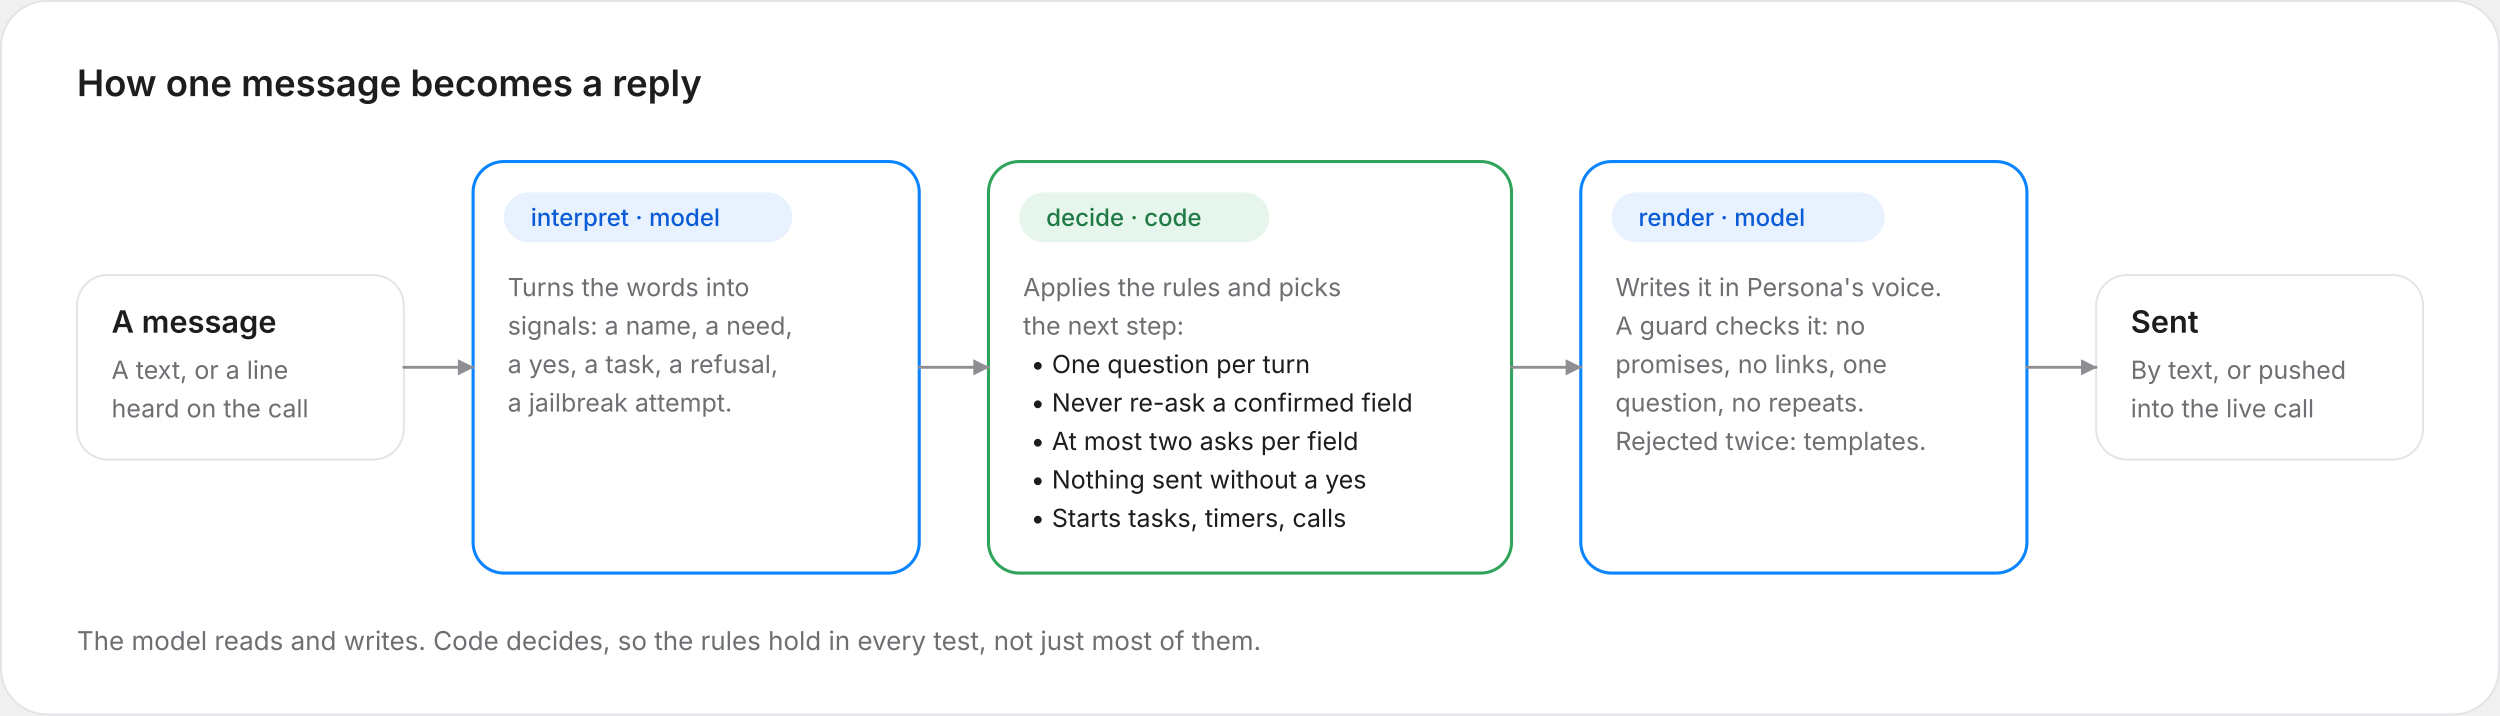
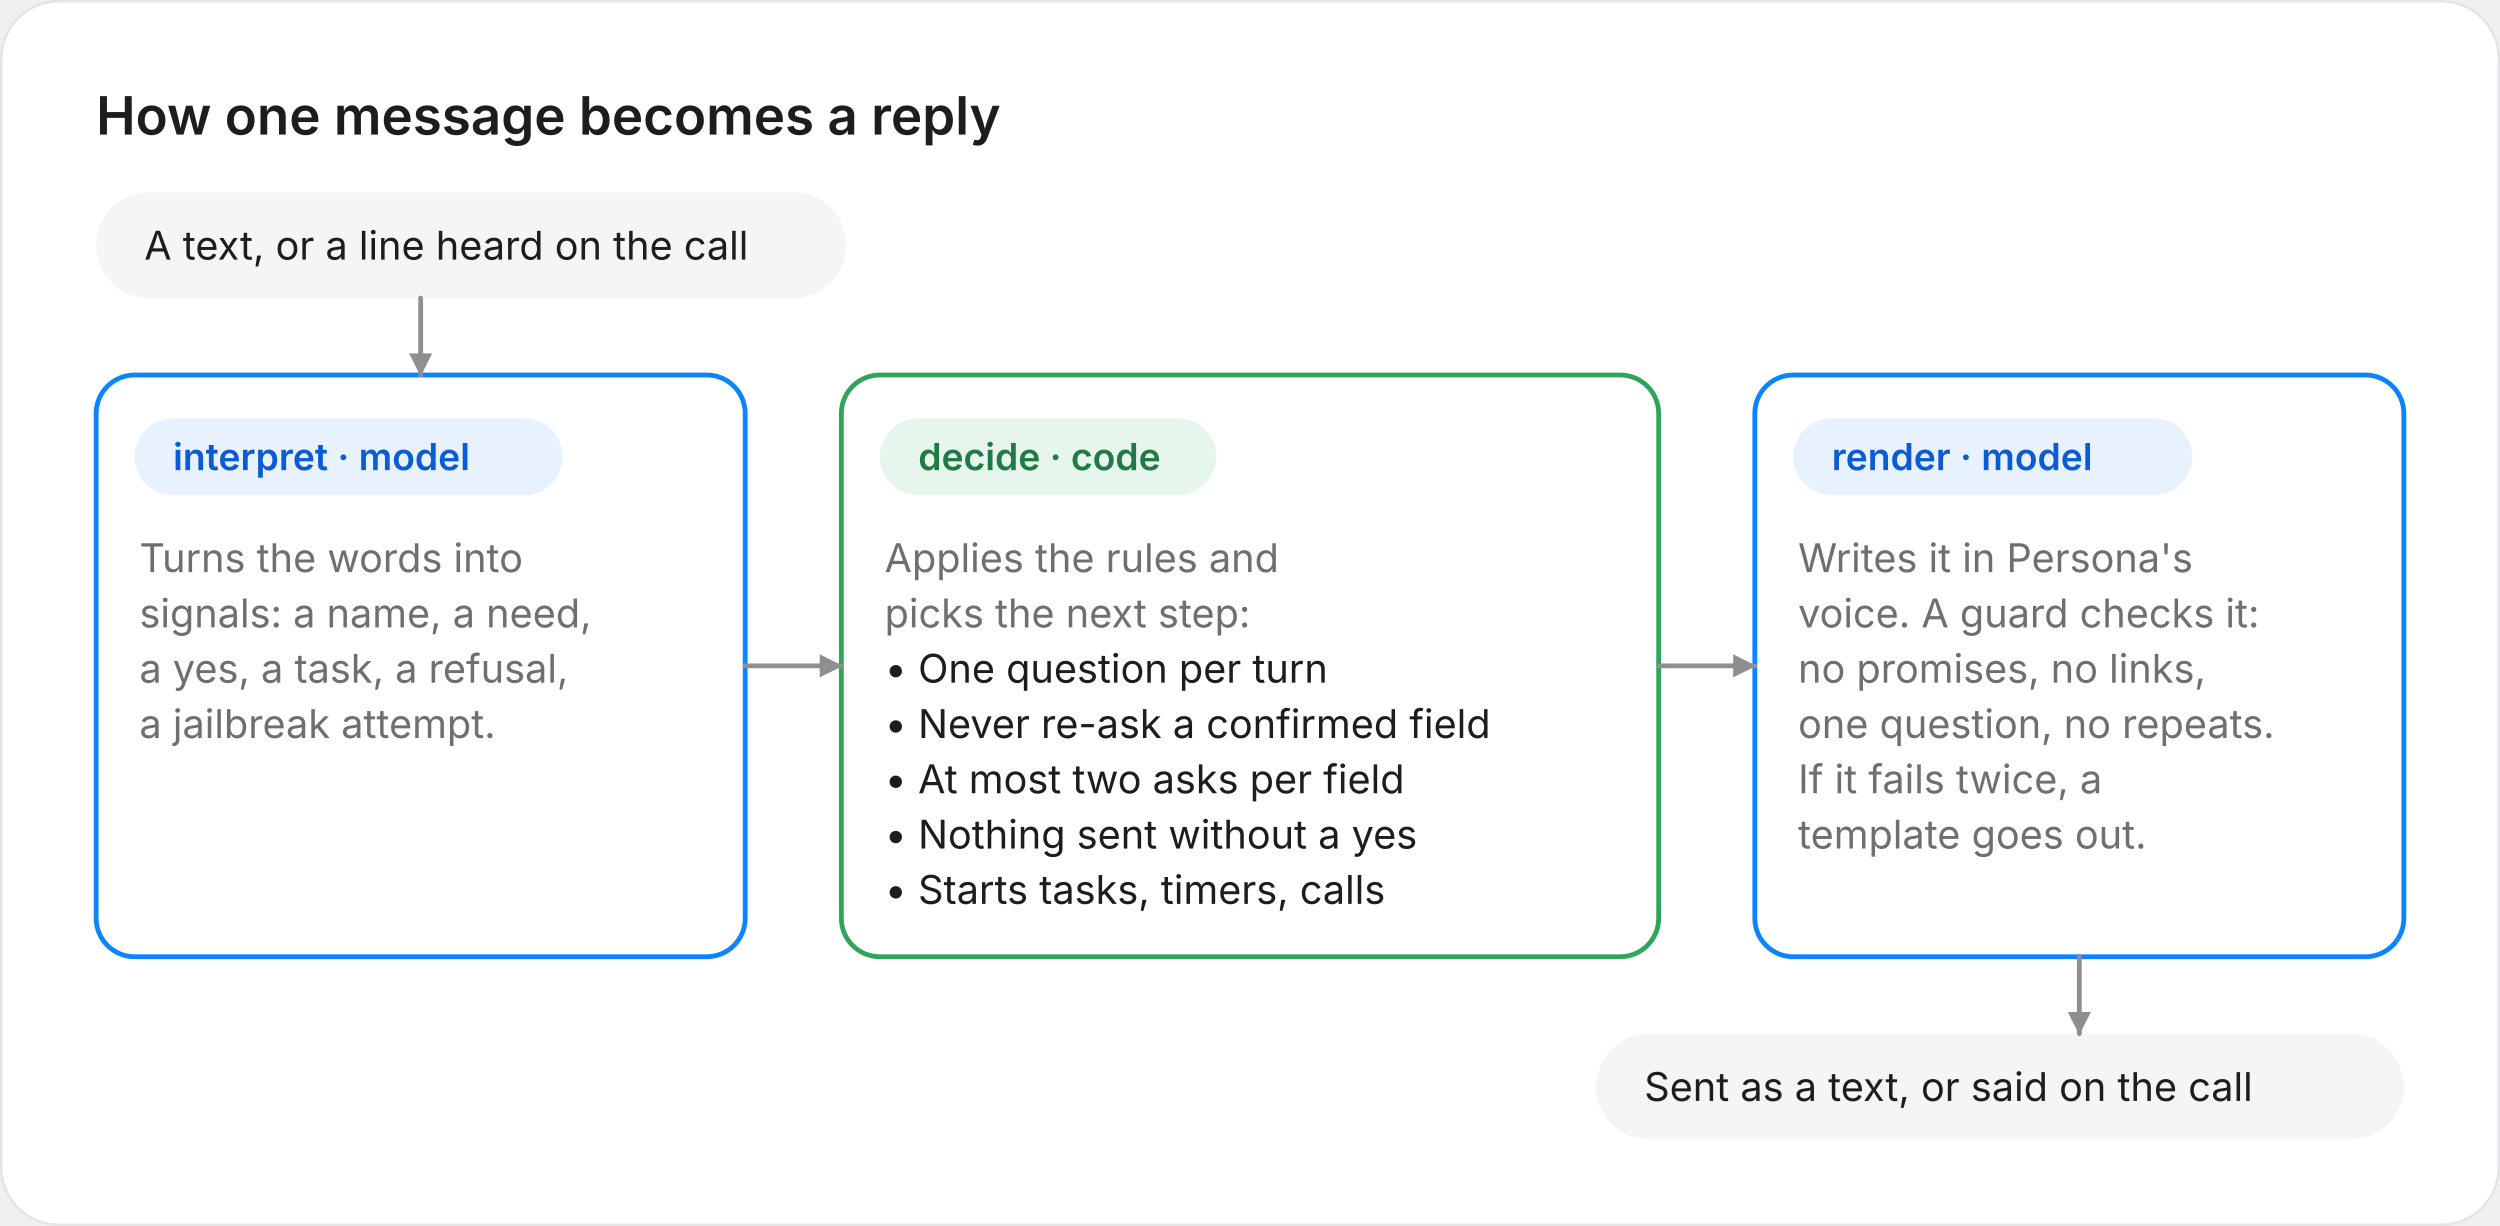
- <svg xmlns="http://www.w3.org/2000/svg" width="1300" height="372" viewBox="0 0 1300 372" font-family="-apple-system, BlinkMacSystemFont, 'SF Pro Text', 'Segoe UI', Inter, Helvetica, Arial, sans-serif" role="img" aria-label="How one message becomes a reply: a model reads, code decides, a model writes">
+ <svg xmlns="http://www.w3.org/2000/svg" width="1040" height="510" viewBox="0 0 1040 510" font-family="-apple-system, BlinkMacSystemFont, 'SF Pro Text', 'Segoe UI', Inter, Helvetica, Arial, sans-serif" role="img" aria-label="How one message becomes a reply: a model reads, code decides, a model writes">
  <defs>
-     <marker id="arrow" viewBox="0 0 10 10" refX="8.5" refY="5" markerWidth="7" markerHeight="7" orient="auto">
+     <marker id="arrow" viewBox="0 0 10 10" refX="8.5" refY="5" markerWidth="6" markerHeight="6" orient="auto">
      <path d="M1 1 L9 5 L1 9 z" fill="#8e8e93" />
    </marker>
-     <marker id="arrow-start" viewBox="0 0 10 10" refX="1.5" refY="5" markerWidth="7" markerHeight="7" orient="auto">
+     <marker id="arrow-start" viewBox="0 0 10 10" refX="1.5" refY="5" markerWidth="6" markerHeight="6" orient="auto">
      <path d="M9 1 L1 5 L9 9 z" fill="#8e8e93" />
    </marker>
-     <marker id="arrow-blue" viewBox="0 0 10 10" refX="8.5" refY="5" markerWidth="7" markerHeight="7" orient="auto">
+     <marker id="arrow-blue" viewBox="0 0 10 10" refX="8.5" refY="5" markerWidth="6" markerHeight="6" orient="auto">
      <path d="M1 1 L9 5 L1 9 z" fill="#0a84ff" />
    </marker>
-     <marker id="arrow-start-blue" viewBox="0 0 10 10" refX="1.5" refY="5" markerWidth="7" markerHeight="7" orient="auto">
+     <marker id="arrow-start-blue" viewBox="0 0 10 10" refX="1.5" refY="5" markerWidth="6" markerHeight="6" orient="auto">
      <path d="M9 1 L1 5 L9 9 z" fill="#0a84ff" />
    </marker>
+     <marker id="arrow-green" viewBox="0 0 10 10" refX="8.5" refY="5" markerWidth="6" markerHeight="6" orient="auto">
+       <path d="M1 1 L9 5 L1 9 z" fill="#30a45b" />
+     </marker>
+     <marker id="arrow-start-green" viewBox="0 0 10 10" refX="1.5" refY="5" markerWidth="6" markerHeight="6" orient="auto">
+       <path d="M9 1 L1 5 L9 9 z" fill="#30a45b" />
+     </marker>
  </defs>
-   <rect x="0.5" y="0.5" width="1299" height="371" rx="24" fill="#ffffff" stroke="#e3e3e8" />
-   <text x="40" y="50" font-size="19" fill="#1d1d1f" font-weight="600" text-anchor="start">How one message becomes a reply</text>
-   <rect x="40" y="143.0" width="170" height="96" rx="16" fill="#ffffff" stroke="#e3e3e8" stroke-width="1" />
-   <text x="58" y="173.0" font-size="16" fill="#1d1d1f" font-weight="600" text-anchor="start">A message</text>
-   <text x="58" y="197.0" font-size="13" fill="#6e6e73" font-weight="400" text-anchor="start">A text, or a line</text>
-   <text x="58" y="217.0" font-size="13" fill="#6e6e73" font-weight="400" text-anchor="start">heard on the call</text>
-   <rect x="246" y="84" width="232" height="214" rx="16" fill="#ffffff" stroke="#0a84ff" stroke-width="1.6" />
-   <rect x="262" y="100" width="150" height="26" rx="13.0" fill="#e8f2ff" />
-   <text x="276" y="117.5" font-size="12.5" fill="#0a5bd6" font-weight="500" text-anchor="start">interpret · model</text>
-   <text x="264" y="154" font-size="13" fill="#6e6e73" font-weight="400" text-anchor="start">Turns the words into</text>
-   <text x="264" y="174" font-size="13" fill="#6e6e73" font-weight="400" text-anchor="start">signals: a name, a need,</text>
-   <text x="264" y="194" font-size="13" fill="#6e6e73" font-weight="400" text-anchor="start">a yes, a task, a refusal,</text>
-   <text x="264" y="214" font-size="13" fill="#6e6e73" font-weight="400" text-anchor="start">a jailbreak attempt.</text>
-   <rect x="514" y="84" width="272" height="214" rx="16" fill="#ffffff" stroke="#30a45b" stroke-width="1.6" />
-   <rect x="530" y="100" width="130" height="26" rx="13.0" fill="#e7f6ec" />
-   <text x="544" y="117.5" font-size="12.5" fill="#1f7a45" font-weight="500" text-anchor="start">decide · code</text>
-   <text x="532" y="154" font-size="13" fill="#6e6e73" font-weight="400" text-anchor="start">Applies the rules and picks</text>
-   <text x="532" y="174" font-size="13" fill="#6e6e73" font-weight="400" text-anchor="start">the next step:</text>
-   <text x="536" y="194" font-size="13" fill="#1d1d1f" font-weight="400" text-anchor="start">• One question per turn</text>
-   <text x="536" y="214" font-size="13" fill="#1d1d1f" font-weight="400" text-anchor="start">• Never re-ask a confirmed field</text>
-   <text x="536" y="234" font-size="13" fill="#1d1d1f" font-weight="400" text-anchor="start">• At most two asks per field</text>
-   <text x="536" y="254" font-size="13" fill="#1d1d1f" font-weight="400" text-anchor="start">• Nothing sent without a yes</text>
-   <text x="536" y="274" font-size="13" fill="#1d1d1f" font-weight="400" text-anchor="start">• Starts tasks, timers, calls</text>
-   <rect x="822" y="84" width="232" height="214" rx="16" fill="#ffffff" stroke="#0a84ff" stroke-width="1.6" />
-   <rect x="838" y="100" width="142" height="26" rx="13.0" fill="#e8f2ff" />
-   <text x="852" y="117.5" font-size="12.5" fill="#0a5bd6" font-weight="500" text-anchor="start">render · model</text>
-   <text x="840" y="154" font-size="13" fill="#6e6e73" font-weight="400" text-anchor="start">Writes it in Persona's voice.</text>
-   <text x="840" y="174" font-size="13" fill="#6e6e73" font-weight="400" text-anchor="start">A guard checks it: no</text>
-   <text x="840" y="194" font-size="13" fill="#6e6e73" font-weight="400" text-anchor="start">promises, no links, one</text>
-   <text x="840" y="214" font-size="13" fill="#6e6e73" font-weight="400" text-anchor="start">question, no repeats.</text>
-   <text x="840" y="234" font-size="13" fill="#6e6e73" font-weight="400" text-anchor="start">Rejected twice: templates.</text>
-   <rect x="1090" y="143.0" width="170" height="96" rx="16" fill="#ffffff" stroke="#e3e3e8" stroke-width="1" />
-   <text x="1108" y="173.0" font-size="16" fill="#1d1d1f" font-weight="600" text-anchor="start">Sent</text>
-   <text x="1108" y="197.0" font-size="13" fill="#6e6e73" font-weight="400" text-anchor="start">By text, or pushed</text>
-   <text x="1108" y="217.0" font-size="13" fill="#6e6e73" font-weight="400" text-anchor="start">into the live call</text>
-   <path d="M210 191.0 H246" fill="none" stroke="#8e8e93" stroke-width="1.5" marker-end="url(#arrow)" stroke-linecap="round" stroke-linejoin="round" />
-   <path d="M478 191.0 H514" fill="none" stroke="#8e8e93" stroke-width="1.5" marker-end="url(#arrow)" stroke-linecap="round" stroke-linejoin="round" />
-   <path d="M786 191.0 H822" fill="none" stroke="#8e8e93" stroke-width="1.5" marker-end="url(#arrow)" stroke-linecap="round" stroke-linejoin="round" />
-   <path d="M1054 191.0 H1090" fill="none" stroke="#8e8e93" stroke-width="1.5" marker-end="url(#arrow)" stroke-linecap="round" stroke-linejoin="round" />
-   <text x="40" y="338" font-size="13.5" fill="#6e6e73" font-weight="400" text-anchor="start">The model reads and writes. Code decides, so the rules hold in every test, not just most of them.</text>
+   <rect x="0.5" y="0.5" width="1039" height="509" rx="24" fill="#ffffff" stroke="#e3e3e8" />
+   <text x="40" y="56" font-size="22" fill="#1d1d1f" font-weight="600" text-anchor="start">How one message becomes a reply</text>
+   <rect x="40" y="156" width="270" height="242" rx="16" fill="#ffffff" stroke="#0a84ff" stroke-width="2" />
+   <rect x="56" y="174" width="178" height="32" rx="16.0" fill="#e8f2ff" />
+   <text x="72" y="195.58" font-size="15.5" fill="#0a5bd6" font-weight="600" text-anchor="start">interpret · model</text>
+   <text x="58" y="238" font-size="16.5" fill="#6e6e73" font-weight="400" text-anchor="start">Turns the words into</text>
+   <text x="58" y="261" font-size="16.5" fill="#6e6e73" font-weight="400" text-anchor="start">signals: a name, a need,</text>
+   <text x="58" y="284" font-size="16.5" fill="#6e6e73" font-weight="400" text-anchor="start">a yes, a task, a refusal,</text>
+   <text x="58" y="307" font-size="16.5" fill="#6e6e73" font-weight="400" text-anchor="start">a jailbreak attempt.</text>
+   <rect x="350" y="156" width="340" height="242" rx="16" fill="#ffffff" stroke="#30a45b" stroke-width="2" />
+   <rect x="366" y="174" width="140" height="32" rx="16.0" fill="#e7f6ec" />
+   <text x="382" y="195.58" font-size="15.5" fill="#1f7a45" font-weight="600" text-anchor="start">decide · code</text>
+   <text x="368" y="238" font-size="16.5" fill="#6e6e73" font-weight="400" text-anchor="start">Applies the rules and</text>
+   <text x="368" y="261" font-size="16.5" fill="#6e6e73" font-weight="400" text-anchor="start">picks the next step:</text>
+   <text x="368" y="284" font-size="16.5" fill="#1d1d1f" font-weight="400" text-anchor="start">• One question per turn</text>
+   <text x="368" y="307" font-size="16.5" fill="#1d1d1f" font-weight="400" text-anchor="start">• Never re-ask a confirmed field</text>
+   <text x="368" y="330" font-size="16.5" fill="#1d1d1f" font-weight="400" text-anchor="start">• At most two asks per field</text>
+   <text x="368" y="353" font-size="16.5" fill="#1d1d1f" font-weight="400" text-anchor="start">• Nothing sent without a yes</text>
+   <text x="368" y="376" font-size="16.5" fill="#1d1d1f" font-weight="400" text-anchor="start">• Starts tasks, timers, calls</text>
+   <rect x="730" y="156" width="270" height="242" rx="16" fill="#ffffff" stroke="#0a84ff" stroke-width="2" />
+   <rect x="746" y="174" width="166" height="32" rx="16.0" fill="#e8f2ff" />
+   <text x="762" y="195.58" font-size="15.5" fill="#0a5bd6" font-weight="600" text-anchor="start">render · model</text>
+   <text x="748" y="238" font-size="16.5" fill="#6e6e73" font-weight="400" text-anchor="start">Writes it in Persona's</text>
+   <text x="748" y="261" font-size="16.5" fill="#6e6e73" font-weight="400" text-anchor="start">voice. A guard checks it:</text>
+   <text x="748" y="284" font-size="16.5" fill="#6e6e73" font-weight="400" text-anchor="start">no promises, no links,</text>
+   <text x="748" y="307" font-size="16.5" fill="#6e6e73" font-weight="400" text-anchor="start">one question, no repeats.</text>
+   <text x="748" y="330" font-size="16.5" fill="#6e6e73" font-weight="400" text-anchor="start">If it fails twice, a</text>
+   <text x="748" y="353" font-size="16.5" fill="#6e6e73" font-weight="400" text-anchor="start">template goes out.</text>
+   <path d="M310 277.0 H350" fill="none" stroke="#8e8e93" stroke-width="2" marker-end="url(#arrow)" stroke-linecap="round" stroke-linejoin="round" />
+   <path d="M690 277.0 H730" fill="none" stroke="#8e8e93" stroke-width="2" marker-end="url(#arrow)" stroke-linecap="round" stroke-linejoin="round" />
+   <rect x="40" y="80" width="312" height="44" rx="22" fill="#f5f5f7" />
+   <text x="60" y="108" font-size="16.5" fill="#1d1d1f" font-weight="400" text-anchor="start">A text, or a line heard on the call</text>
+   <path d="M175.0 124 V156" fill="none" stroke="#8e8e93" stroke-width="2" marker-end="url(#arrow)" stroke-linecap="round" stroke-linejoin="round" />
+   <rect x="664" y="430" width="336" height="44" rx="22" fill="#f5f5f7" />
+   <text x="684" y="458" font-size="16.5" fill="#1d1d1f" font-weight="400" text-anchor="start">Sent as a text, or said on the call</text>
+   <path d="M865.0 398 V430" fill="none" stroke="#8e8e93" stroke-width="2" marker-end="url(#arrow)" stroke-linecap="round" stroke-linejoin="round" />
</svg>
